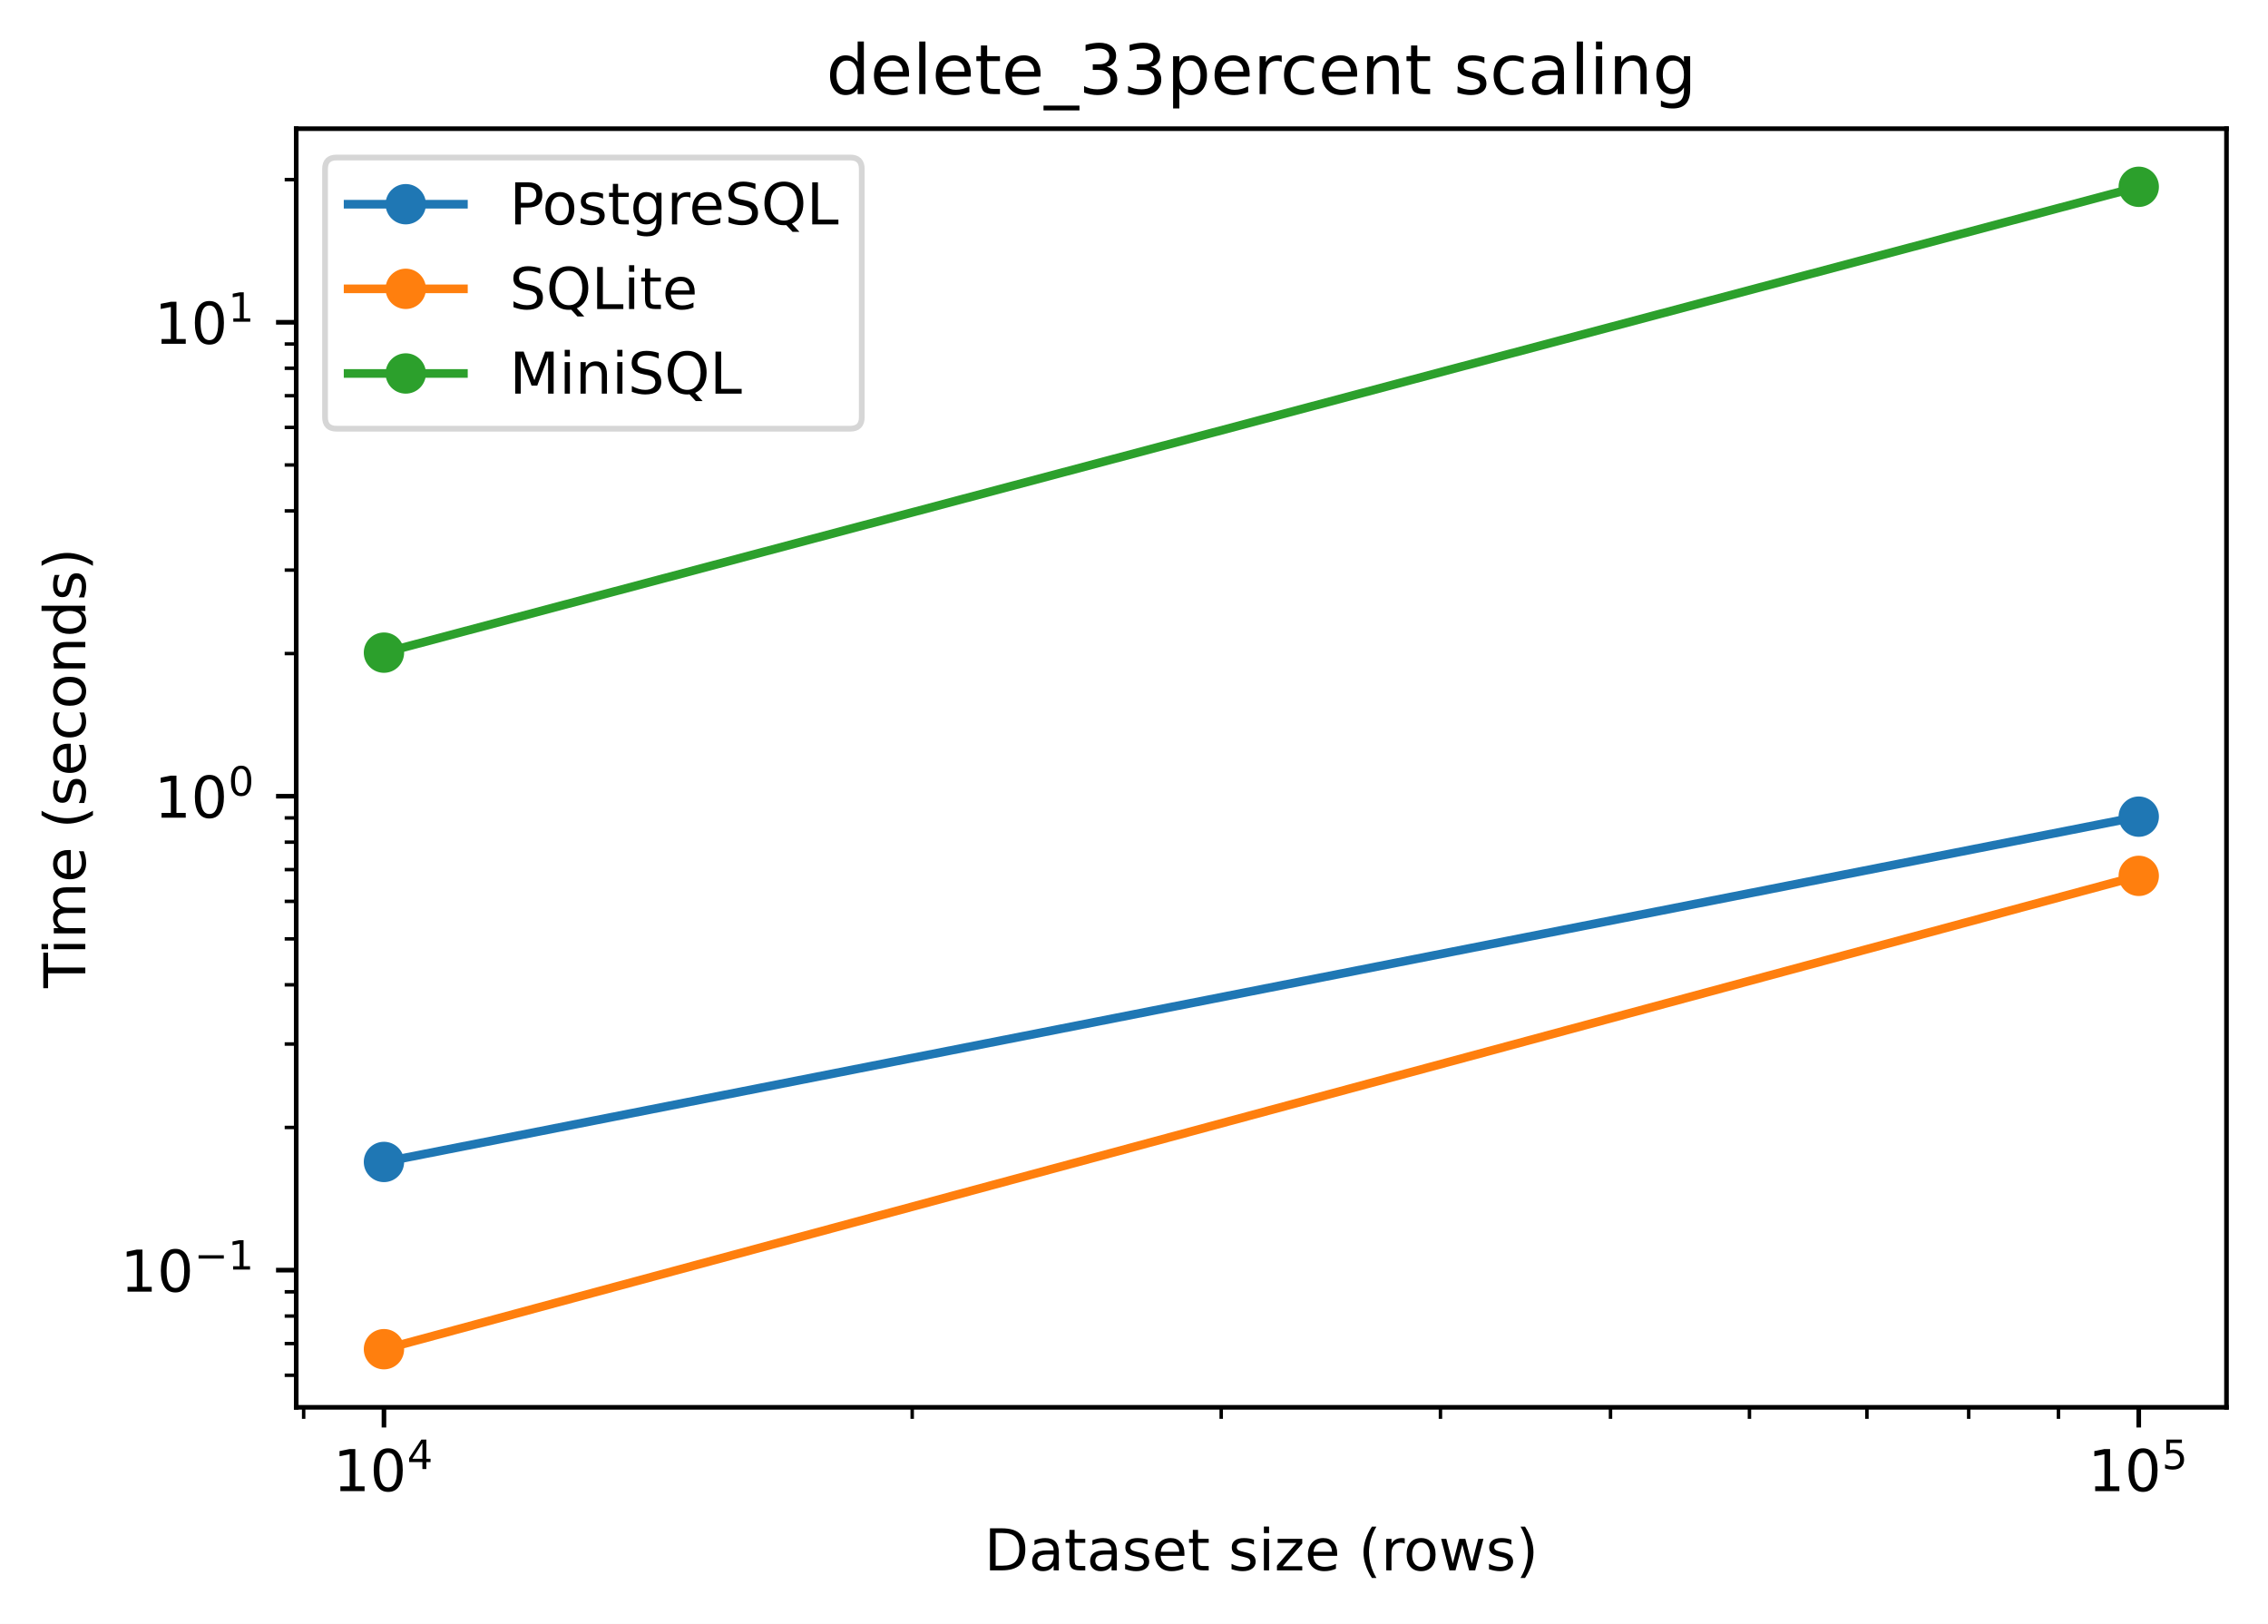
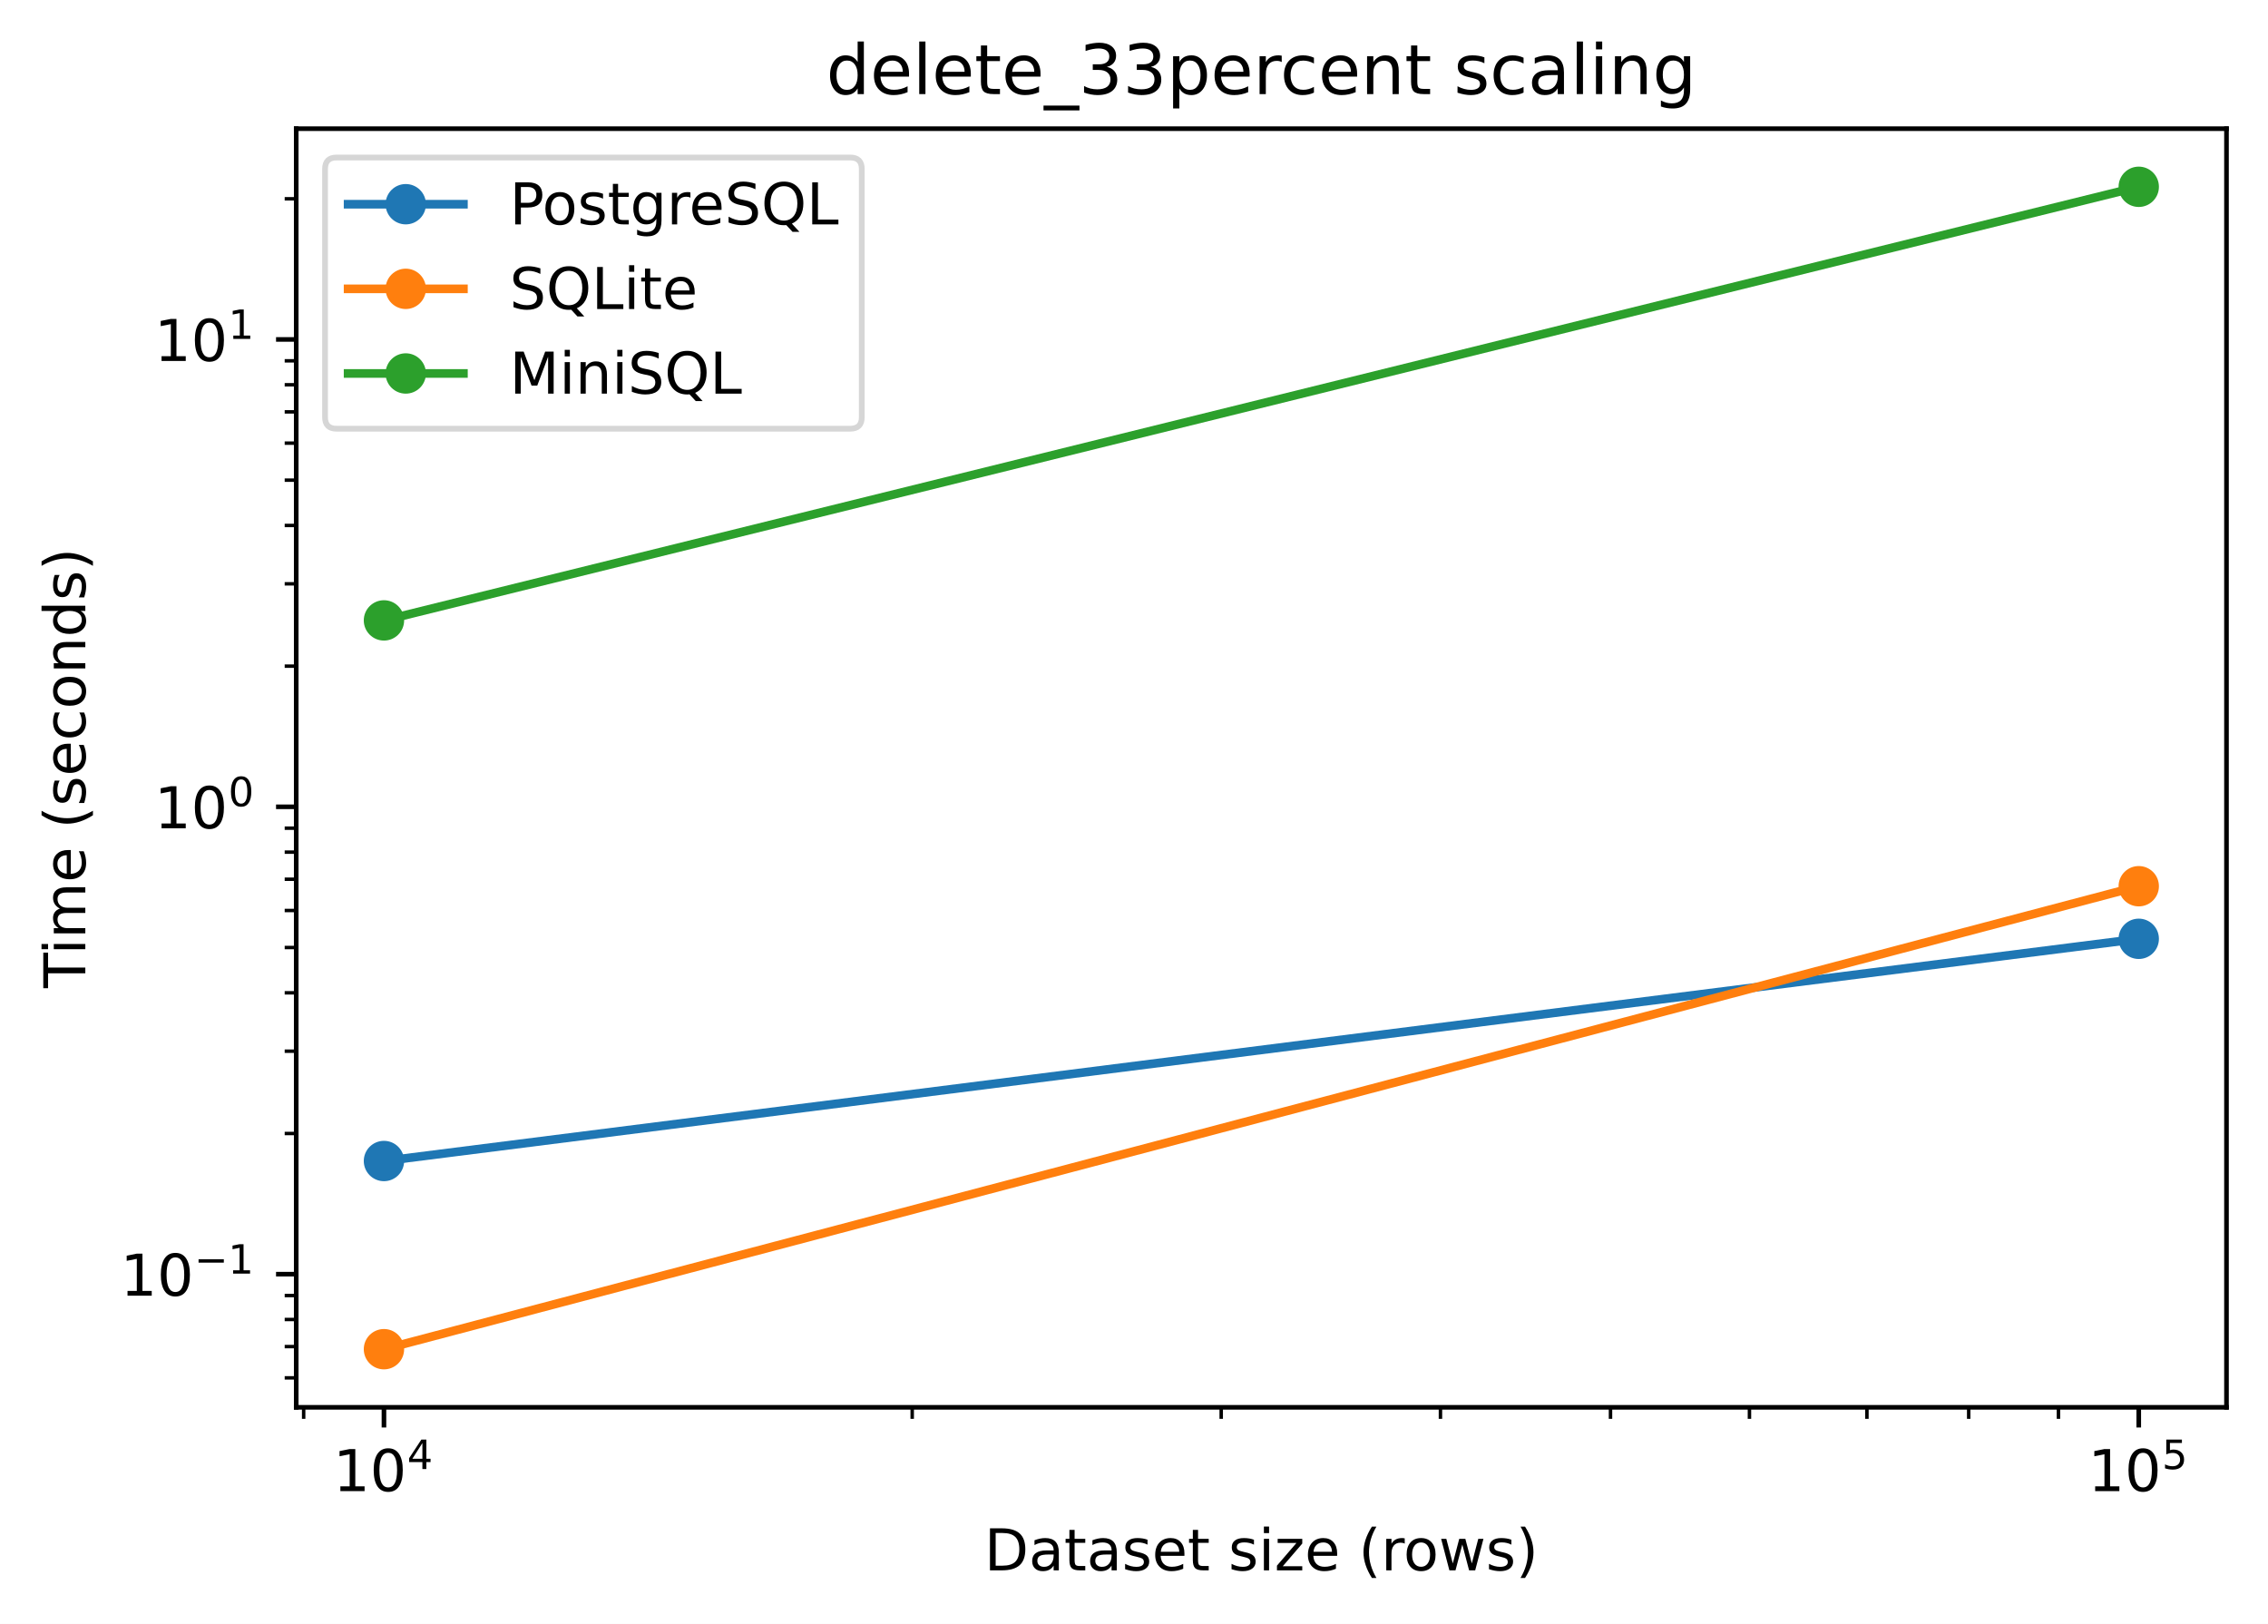
<svg xmlns="http://www.w3.org/2000/svg" xmlns:xlink="http://www.w3.org/1999/xlink" width="393.378pt" height="281.634pt" viewBox="0 0 393.378 281.634" version="1.1">
  <defs>
    <style type="text/css">*{stroke-linejoin: round; stroke-linecap: butt}</style>
  </defs>
  <g id="figure_1">
    <g id="patch_1">
      <path d="M 0 281.634  L 393.378 281.634  L 393.378 0  L 0 0  z " style="fill: #ffffff" />
    </g>
    <g id="axes_1">
      <g id="patch_2">
        <path d="M 51.378 244.078  L 386.178 244.078  L 386.178 22.318  L 51.378 22.318  z " style="fill: #ffffff" />
      </g>
      <g id="matplotlib.axis_1">
        <g id="xtick_1">
          <g id="line2d_1">
            <defs>
-               <path id="m08035650cb" d="M 0 0  L 0 3.5  " style="stroke: #000000; stroke-width: 0.8" />
-             </defs>
-             <g>
-               <use xlink:href="#m08035650cb" x="66.596" y="244.078" style="stroke: #000000; stroke-width: 0.8" />
+               <path id="m189baf0aec" d="M 0 0  L 0 3.5  " style="stroke: #000000; stroke-width: 0.8" />
+             </defs>
+             <g>
+               <use xlink:href="#m189baf0aec" x="66.596" y="244.078" style="stroke: #000000; stroke-width: 0.8" />
            </g>
          </g>
          <g id="text_1">
            <g transform="translate(57.79631 258.6766) scale(0.1 -0.1)">
              <defs>
                <path id="DejaVuSans-31" d="M 794 531  L 1825 531  L 1825 4091  L 703 3866  L 703 4441  L 1819 4666  L 2450 4666  L 2450 531  L 3481 531  L 3481 0  L 794 0  L 794 531  z " transform="scale(0.015625)" />
                <path id="DejaVuSans-30" d="M 2034 4250  Q 1547 4250 1301 3770  Q 1056 3291 1056 2328  Q 1056 1369 1301 889  Q 1547 409 2034 409  Q 2525 409 2770 889  Q 3016 1369 3016 2328  Q 3016 3291 2770 3770  Q 2525 4250 2034 4250  z M 2034 4750  Q 2819 4750 3233 4129  Q 3647 3509 3647 2328  Q 3647 1150 3233 529  Q 2819 -91 2034 -91  Q 1250 -91 836 529  Q 422 1150 422 2328  Q 422 3509 836 4129  Q 1250 4750 2034 4750  z " transform="scale(0.015625)" />
                <path id="DejaVuSans-34" d="M 2419 4116  L 825 1625  L 2419 1625  L 2419 4116  z M 2253 4666  L 3047 4666  L 3047 1625  L 3713 1625  L 3713 1100  L 3047 1100  L 3047 0  L 2419 0  L 2419 1100  L 313 1100  L 313 1709  L 2253 4666  z " transform="scale(0.015625)" />
              </defs>
              <use xlink:href="#DejaVuSans-31" transform="translate(0 0.684375)" />
              <use xlink:href="#DejaVuSans-30" transform="translate(63.62305 0.684375)" />
              <use xlink:href="#DejaVuSans-34" transform="translate(128.2031 38.96563) scale(0.7)" />
            </g>
          </g>
        </g>
        <g id="xtick_2">
          <g id="line2d_2">
            <g>
-               <use xlink:href="#m08035650cb" x="370.96" y="244.078" style="stroke: #000000; stroke-width: 0.8" />
+               <use xlink:href="#m189baf0aec" x="370.96" y="244.078" style="stroke: #000000; stroke-width: 0.8" />
            </g>
          </g>
          <g id="text_2">
            <g transform="translate(362.1599 258.6766) scale(0.1 -0.1)">
              <defs>
                <path id="DejaVuSans-35" d="M 691 4666  L 3169 4666  L 3169 4134  L 1269 4134  L 1269 2991  Q 1406 3038 1543 3061  Q 1681 3084 1819 3084  Q 2600 3084 3056 2656  Q 3513 2228 3513 1497  Q 3513 744 3044 326  Q 2575 -91 1722 -91  Q 1428 -91 1123 -41  Q 819 9 494 109  L 494 744  Q 775 591 1075 516  Q 1375 441 1709 441  Q 2250 441 2565 725  Q 2881 1009 2881 1497  Q 2881 1984 2565 2268  Q 2250 2553 1709 2553  Q 1456 2553 1204 2497  Q 953 2441 691 2322  L 691 4666  z " transform="scale(0.015625)" />
              </defs>
              <use xlink:href="#DejaVuSans-31" transform="translate(0 0.684375)" />
              <use xlink:href="#DejaVuSans-30" transform="translate(63.62305 0.684375)" />
              <use xlink:href="#DejaVuSans-35" transform="translate(128.2031 38.96563) scale(0.7)" />
            </g>
          </g>
        </g>
        <g id="xtick_3">
          <g id="line2d_3">
            <defs>
-               <path id="mcc9665c199" d="M 0 0  L 0 2  " style="stroke: #000000; stroke-width: 0.6" />
-             </defs>
-             <g>
-               <use xlink:href="#mcc9665c199" x="52.669" y="244.078" style="stroke: #000000; stroke-width: 0.6" />
+               <path id="mf854976e1e" d="M 0 0  L 0 2  " style="stroke: #000000; stroke-width: 0.6" />
+             </defs>
+             <g>
+               <use xlink:href="#mf854976e1e" x="52.669" y="244.078" style="stroke: #000000; stroke-width: 0.6" />
            </g>
          </g>
        </g>
        <g id="xtick_4">
          <g id="line2d_4">
            <g>
-               <use xlink:href="#mcc9665c199" x="158.219" y="244.078" style="stroke: #000000; stroke-width: 0.6" />
+               <use xlink:href="#mf854976e1e" x="158.219" y="244.078" style="stroke: #000000; stroke-width: 0.6" />
            </g>
          </g>
        </g>
        <g id="xtick_5">
          <g id="line2d_5">
            <g>
-               <use xlink:href="#mcc9665c199" x="211.815" y="244.078" style="stroke: #000000; stroke-width: 0.6" />
+               <use xlink:href="#mf854976e1e" x="211.815" y="244.078" style="stroke: #000000; stroke-width: 0.6" />
            </g>
          </g>
        </g>
        <g id="xtick_6">
          <g id="line2d_6">
            <g>
-               <use xlink:href="#mcc9665c199" x="249.841" y="244.078" style="stroke: #000000; stroke-width: 0.6" />
+               <use xlink:href="#mf854976e1e" x="249.841" y="244.078" style="stroke: #000000; stroke-width: 0.6" />
            </g>
          </g>
        </g>
        <g id="xtick_7">
          <g id="line2d_7">
            <g>
-               <use xlink:href="#mcc9665c199" x="279.337" y="244.078" style="stroke: #000000; stroke-width: 0.6" />
+               <use xlink:href="#mf854976e1e" x="279.337" y="244.078" style="stroke: #000000; stroke-width: 0.6" />
            </g>
          </g>
        </g>
        <g id="xtick_8">
          <g id="line2d_8">
            <g>
-               <use xlink:href="#mcc9665c199" x="303.437" y="244.078" style="stroke: #000000; stroke-width: 0.6" />
+               <use xlink:href="#mf854976e1e" x="303.437" y="244.078" style="stroke: #000000; stroke-width: 0.6" />
            </g>
          </g>
        </g>
        <g id="xtick_9">
          <g id="line2d_9">
            <g>
-               <use xlink:href="#mcc9665c199" x="323.813" y="244.078" style="stroke: #000000; stroke-width: 0.6" />
+               <use xlink:href="#mf854976e1e" x="323.813" y="244.078" style="stroke: #000000; stroke-width: 0.6" />
            </g>
          </g>
        </g>
        <g id="xtick_10">
          <g id="line2d_10">
            <g>
-               <use xlink:href="#mcc9665c199" x="341.464" y="244.078" style="stroke: #000000; stroke-width: 0.6" />
+               <use xlink:href="#mf854976e1e" x="341.464" y="244.078" style="stroke: #000000; stroke-width: 0.6" />
            </g>
          </g>
        </g>
        <g id="xtick_11">
          <g id="line2d_11">
            <g>
-               <use xlink:href="#mcc9665c199" x="357.033" y="244.078" style="stroke: #000000; stroke-width: 0.6" />
+               <use xlink:href="#mf854976e1e" x="357.033" y="244.078" style="stroke: #000000; stroke-width: 0.6" />
            </g>
          </g>
        </g>
        <g id="text_3">
          <g transform="translate(170.7281 272.3547) scale(0.1 -0.1)">
            <defs>
              <path id="DejaVuSans-44" d="M 1259 4147  L 1259 519  L 2022 519  Q 2988 519 3436 956  Q 3884 1394 3884 2338  Q 3884 3275 3436 3711  Q 2988 4147 2022 4147  L 1259 4147  z M 628 4666  L 1925 4666  Q 3281 4666 3915 4102  Q 4550 3538 4550 2338  Q 4550 1131 3912 565  Q 3275 0 1925 0  L 628 0  L 628 4666  z " transform="scale(0.015625)" />
              <path id="DejaVuSans-61" d="M 2194 1759  Q 1497 1759 1228 1600  Q 959 1441 959 1056  Q 959 750 1161 570  Q 1363 391 1709 391  Q 2188 391 2477 730  Q 2766 1069 2766 1631  L 2766 1759  L 2194 1759  z M 3341 1997  L 3341 0  L 2766 0  L 2766 531  Q 2569 213 2275 61  Q 1981 -91 1556 -91  Q 1019 -91 701 211  Q 384 513 384 1019  Q 384 1609 779 1909  Q 1175 2209 1959 2209  L 2766 2209  L 2766 2266  Q 2766 2663 2505 2880  Q 2244 3097 1772 3097  Q 1472 3097 1187 3025  Q 903 2953 641 2809  L 641 3341  Q 956 3463 1253 3523  Q 1550 3584 1831 3584  Q 2591 3584 2966 3190  Q 3341 2797 3341 1997  z " transform="scale(0.015625)" />
              <path id="DejaVuSans-74" d="M 1172 4494  L 1172 3500  L 2356 3500  L 2356 3053  L 1172 3053  L 1172 1153  Q 1172 725 1289 603  Q 1406 481 1766 481  L 2356 481  L 2356 0  L 1766 0  Q 1100 0 847 248  Q 594 497 594 1153  L 594 3053  L 172 3053  L 172 3500  L 594 3500  L 594 4494  L 1172 4494  z " transform="scale(0.015625)" />
              <path id="DejaVuSans-73" d="M 2834 3397  L 2834 2853  Q 2591 2978 2328 3040  Q 2066 3103 1784 3103  Q 1356 3103 1142 2972  Q 928 2841 928 2578  Q 928 2378 1081 2264  Q 1234 2150 1697 2047  L 1894 2003  Q 2506 1872 2764 1633  Q 3022 1394 3022 966  Q 3022 478 2636 193  Q 2250 -91 1575 -91  Q 1294 -91 989 -36  Q 684 19 347 128  L 347 722  Q 666 556 975 473  Q 1284 391 1588 391  Q 1994 391 2212 530  Q 2431 669 2431 922  Q 2431 1156 2273 1281  Q 2116 1406 1581 1522  L 1381 1569  Q 847 1681 609 1914  Q 372 2147 372 2553  Q 372 3047 722 3315  Q 1072 3584 1716 3584  Q 2034 3584 2315 3537  Q 2597 3491 2834 3397  z " transform="scale(0.015625)" />
              <path id="DejaVuSans-65" d="M 3597 1894  L 3597 1613  L 953 1613  Q 991 1019 1311 708  Q 1631 397 2203 397  Q 2534 397 2845 478  Q 3156 559 3463 722  L 3463 178  Q 3153 47 2828 -22  Q 2503 -91 2169 -91  Q 1331 -91 842 396  Q 353 884 353 1716  Q 353 2575 817 3079  Q 1281 3584 2069 3584  Q 2775 3584 3186 3129  Q 3597 2675 3597 1894  z M 3022 2063  Q 3016 2534 2758 2815  Q 2500 3097 2075 3097  Q 1594 3097 1305 2825  Q 1016 2553 972 2059  L 3022 2063  z " transform="scale(0.015625)" />
              <path id="DejaVuSans-20" transform="scale(0.015625)" />
              <path id="DejaVuSans-69" d="M 603 3500  L 1178 3500  L 1178 0  L 603 0  L 603 3500  z M 603 4863  L 1178 4863  L 1178 4134  L 603 4134  L 603 4863  z " transform="scale(0.015625)" />
              <path id="DejaVuSans-7a" d="M 353 3500  L 3084 3500  L 3084 2975  L 922 459  L 3084 459  L 3084 0  L 275 0  L 275 525  L 2438 3041  L 353 3041  L 353 3500  z " transform="scale(0.015625)" />
              <path id="DejaVuSans-28" d="M 1984 4856  Q 1566 4138 1362 3434  Q 1159 2731 1159 2009  Q 1159 1288 1364 580  Q 1569 -128 1984 -844  L 1484 -844  Q 1016 -109 783 600  Q 550 1309 550 2009  Q 550 2706 781 3412  Q 1013 4119 1484 4856  L 1984 4856  z " transform="scale(0.015625)" />
              <path id="DejaVuSans-72" d="M 2631 2963  Q 2534 3019 2420 3045  Q 2306 3072 2169 3072  Q 1681 3072 1420 2755  Q 1159 2438 1159 1844  L 1159 0  L 581 0  L 581 3500  L 1159 3500  L 1159 2956  Q 1341 3275 1631 3429  Q 1922 3584 2338 3584  Q 2397 3584 2469 3576  Q 2541 3569 2628 3553  L 2631 2963  z " transform="scale(0.015625)" />
              <path id="DejaVuSans-6f" d="M 1959 3097  Q 1497 3097 1228 2736  Q 959 2375 959 1747  Q 959 1119 1226 758  Q 1494 397 1959 397  Q 2419 397 2687 759  Q 2956 1122 2956 1747  Q 2956 2369 2687 2733  Q 2419 3097 1959 3097  z M 1959 3584  Q 2709 3584 3137 3096  Q 3566 2609 3566 1747  Q 3566 888 3137 398  Q 2709 -91 1959 -91  Q 1206 -91 779 398  Q 353 888 353 1747  Q 353 2609 779 3096  Q 1206 3584 1959 3584  z " transform="scale(0.015625)" />
              <path id="DejaVuSans-77" d="M 269 3500  L 844 3500  L 1563 769  L 2278 3500  L 2956 3500  L 3675 769  L 4391 3500  L 4966 3500  L 4050 0  L 3372 0  L 2619 2869  L 1863 0  L 1184 0  L 269 3500  z " transform="scale(0.015625)" />
              <path id="DejaVuSans-29" d="M 513 4856  L 1013 4856  Q 1481 4119 1714 3412  Q 1947 2706 1947 2009  Q 1947 1309 1714 600  Q 1481 -109 1013 -844  L 513 -844  Q 928 -128 1133 580  Q 1338 1288 1338 2009  Q 1338 2731 1133 3434  Q 928 4138 513 4856  z " transform="scale(0.015625)" />
            </defs>
            <use xlink:href="#DejaVuSans-44" />
            <use xlink:href="#DejaVuSans-61" transform="translate(77.00195 0)" />
            <use xlink:href="#DejaVuSans-74" transform="translate(138.2812 0)" />
            <use xlink:href="#DejaVuSans-61" transform="translate(177.4902 0)" />
            <use xlink:href="#DejaVuSans-73" transform="translate(238.7695 0)" />
            <use xlink:href="#DejaVuSans-65" transform="translate(290.8691 0)" />
            <use xlink:href="#DejaVuSans-74" transform="translate(352.3926 0)" />
            <use xlink:href="#DejaVuSans-20" transform="translate(391.6016 0)" />
            <use xlink:href="#DejaVuSans-73" transform="translate(423.3887 0)" />
            <use xlink:href="#DejaVuSans-69" transform="translate(475.4883 0)" />
            <use xlink:href="#DejaVuSans-7a" transform="translate(503.2715 0)" />
            <use xlink:href="#DejaVuSans-65" transform="translate(555.7617 0)" />
            <use xlink:href="#DejaVuSans-20" transform="translate(617.2852 0)" />
            <use xlink:href="#DejaVuSans-28" transform="translate(649.0723 0)" />
            <use xlink:href="#DejaVuSans-72" transform="translate(688.0859 0)" />
            <use xlink:href="#DejaVuSans-6f" transform="translate(726.9492 0)" />
            <use xlink:href="#DejaVuSans-77" transform="translate(788.1309 0)" />
            <use xlink:href="#DejaVuSans-73" transform="translate(869.918 0)" />
            <use xlink:href="#DejaVuSans-29" transform="translate(922.0176 0)" />
          </g>
        </g>
      </g>
      <g id="matplotlib.axis_2">
        <g id="ytick_1">
          <g id="line2d_12">
            <defs>
-               <path id="m4c7082765d" d="M 0 0  L -3.5 0  " style="stroke: #000000; stroke-width: 0.8" />
-             </defs>
-             <g>
-               <use xlink:href="#m4c7082765d" x="51.378" y="220.286" style="stroke: #000000; stroke-width: 0.8" />
+               <path id="mc317a7a3cd" d="M 0 0  L -3.5 0  " style="stroke: #000000; stroke-width: 0.8" />
+             </defs>
+             <g>
+               <use xlink:href="#mc317a7a3cd" x="51.378" y="220.987" style="stroke: #000000; stroke-width: 0.8" />
            </g>
          </g>
          <g id="text_4">
-             <g transform="translate(20.87813 224.085) scale(0.1 -0.1)">
+             <g transform="translate(20.87813 224.7861) scale(0.1 -0.1)">
              <defs>
                <path id="DejaVuSans-2212" d="M 678 2272  L 4684 2272  L 4684 1741  L 678 1741  L 678 2272  z " transform="scale(0.015625)" />
              </defs>
              <use xlink:href="#DejaVuSans-31" transform="translate(0 0.684375)" />
              <use xlink:href="#DejaVuSans-30" transform="translate(63.62305 0.684375)" />
              <use xlink:href="#DejaVuSans-2212" transform="translate(128.2031 38.96563) scale(0.7)" />
              <use xlink:href="#DejaVuSans-31" transform="translate(186.8555 38.96563) scale(0.7)" />
            </g>
          </g>
        </g>
        <g id="ytick_2">
          <g id="line2d_13">
            <g>
-               <use xlink:href="#m4c7082765d" x="51.378" y="138.092" style="stroke: #000000; stroke-width: 0.8" />
+               <use xlink:href="#mc317a7a3cd" x="51.378" y="139.931" style="stroke: #000000; stroke-width: 0.8" />
            </g>
          </g>
          <g id="text_5">
-             <g transform="translate(26.77812 141.891) scale(0.1 -0.1)">
+             <g transform="translate(26.77812 143.7298) scale(0.1 -0.1)">
              <use xlink:href="#DejaVuSans-31" transform="translate(0 0.765625)" />
              <use xlink:href="#DejaVuSans-30" transform="translate(63.62305 0.765625)" />
              <use xlink:href="#DejaVuSans-30" transform="translate(128.2031 39.04688) scale(0.7)" />
            </g>
          </g>
        </g>
        <g id="ytick_3">
          <g id="line2d_14">
            <g>
-               <use xlink:href="#m4c7082765d" x="51.378" y="55.898" style="stroke: #000000; stroke-width: 0.8" />
+               <use xlink:href="#mc317a7a3cd" x="51.378" y="58.874" style="stroke: #000000; stroke-width: 0.8" />
            </g>
          </g>
          <g id="text_6">
-             <g transform="translate(26.77812 59.69694) scale(0.1 -0.1)">
+             <g transform="translate(26.77812 62.67352) scale(0.1 -0.1)">
              <use xlink:href="#DejaVuSans-31" transform="translate(0 0.684375)" />
              <use xlink:href="#DejaVuSans-30" transform="translate(63.62305 0.684375)" />
              <use xlink:href="#DejaVuSans-31" transform="translate(128.2031 38.96563) scale(0.7)" />
            </g>
          </g>
        </g>
        <g id="ytick_4">
          <g id="line2d_15">
            <defs>
-               <path id="m54079acfec" d="M 0 0  L -2 0  " style="stroke: #000000; stroke-width: 0.6" />
-             </defs>
-             <g>
-               <use xlink:href="#m54079acfec" x="51.378" y="238.52" style="stroke: #000000; stroke-width: 0.6" />
+               <path id="m040bf005cf" d="M 0 0  L -2 0  " style="stroke: #000000; stroke-width: 0.6" />
+             </defs>
+             <g>
+               <use xlink:href="#m040bf005cf" x="51.378" y="238.969" style="stroke: #000000; stroke-width: 0.6" />
            </g>
          </g>
        </g>
        <g id="ytick_5">
          <g id="line2d_16">
            <g>
-               <use xlink:href="#m54079acfec" x="51.378" y="233.018" style="stroke: #000000; stroke-width: 0.6" />
+               <use xlink:href="#m040bf005cf" x="51.378" y="233.543" style="stroke: #000000; stroke-width: 0.6" />
            </g>
          </g>
        </g>
        <g id="ytick_6">
          <g id="line2d_17">
            <g>
-               <use xlink:href="#m54079acfec" x="51.378" y="228.251" style="stroke: #000000; stroke-width: 0.6" />
+               <use xlink:href="#m040bf005cf" x="51.378" y="228.842" style="stroke: #000000; stroke-width: 0.6" />
            </g>
          </g>
        </g>
        <g id="ytick_7">
          <g id="line2d_18">
            <g>
-               <use xlink:href="#m54079acfec" x="51.378" y="224.047" style="stroke: #000000; stroke-width: 0.6" />
+               <use xlink:href="#m040bf005cf" x="51.378" y="224.696" style="stroke: #000000; stroke-width: 0.6" />
            </g>
          </g>
        </g>
        <g id="ytick_8">
          <g id="line2d_19">
            <g>
-               <use xlink:href="#m54079acfec" x="51.378" y="195.543" style="stroke: #000000; stroke-width: 0.6" />
+               <use xlink:href="#m040bf005cf" x="51.378" y="196.586" style="stroke: #000000; stroke-width: 0.6" />
            </g>
          </g>
        </g>
        <g id="ytick_9">
          <g id="line2d_20">
            <g>
-               <use xlink:href="#m54079acfec" x="51.378" y="181.069" style="stroke: #000000; stroke-width: 0.6" />
+               <use xlink:href="#m040bf005cf" x="51.378" y="182.313" style="stroke: #000000; stroke-width: 0.6" />
            </g>
          </g>
        </g>
        <g id="ytick_10">
          <g id="line2d_21">
            <g>
-               <use xlink:href="#m54079acfec" x="51.378" y="170.8" style="stroke: #000000; stroke-width: 0.6" />
+               <use xlink:href="#m040bf005cf" x="51.378" y="172.186" style="stroke: #000000; stroke-width: 0.6" />
            </g>
          </g>
        </g>
        <g id="ytick_11">
          <g id="line2d_22">
            <g>
-               <use xlink:href="#m54079acfec" x="51.378" y="162.835" style="stroke: #000000; stroke-width: 0.6" />
+               <use xlink:href="#m040bf005cf" x="51.378" y="164.331" style="stroke: #000000; stroke-width: 0.6" />
            </g>
          </g>
        </g>
        <g id="ytick_12">
          <g id="line2d_23">
            <g>
-               <use xlink:href="#m54079acfec" x="51.378" y="156.326" style="stroke: #000000; stroke-width: 0.6" />
+               <use xlink:href="#m040bf005cf" x="51.378" y="157.913" style="stroke: #000000; stroke-width: 0.6" />
            </g>
          </g>
        </g>
        <g id="ytick_13">
          <g id="line2d_24">
            <g>
-               <use xlink:href="#m54079acfec" x="51.378" y="150.824" style="stroke: #000000; stroke-width: 0.6" />
+               <use xlink:href="#m040bf005cf" x="51.378" y="152.486" style="stroke: #000000; stroke-width: 0.6" />
            </g>
          </g>
        </g>
        <g id="ytick_14">
          <g id="line2d_25">
            <g>
-               <use xlink:href="#m54079acfec" x="51.378" y="146.057" style="stroke: #000000; stroke-width: 0.6" />
+               <use xlink:href="#m040bf005cf" x="51.378" y="147.786" style="stroke: #000000; stroke-width: 0.6" />
            </g>
          </g>
        </g>
        <g id="ytick_15">
          <g id="line2d_26">
            <g>
-               <use xlink:href="#m54079acfec" x="51.378" y="141.853" style="stroke: #000000; stroke-width: 0.6" />
+               <use xlink:href="#m040bf005cf" x="51.378" y="143.639" style="stroke: #000000; stroke-width: 0.6" />
            </g>
          </g>
        </g>
        <g id="ytick_16">
          <g id="line2d_27">
            <g>
-               <use xlink:href="#m54079acfec" x="51.378" y="113.349" style="stroke: #000000; stroke-width: 0.6" />
+               <use xlink:href="#m040bf005cf" x="51.378" y="115.53" style="stroke: #000000; stroke-width: 0.6" />
            </g>
          </g>
        </g>
        <g id="ytick_17">
          <g id="line2d_28">
            <g>
-               <use xlink:href="#m54079acfec" x="51.378" y="98.875" style="stroke: #000000; stroke-width: 0.6" />
+               <use xlink:href="#m040bf005cf" x="51.378" y="101.257" style="stroke: #000000; stroke-width: 0.6" />
            </g>
          </g>
        </g>
        <g id="ytick_18">
          <g id="line2d_29">
            <g>
-               <use xlink:href="#m54079acfec" x="51.378" y="88.606" style="stroke: #000000; stroke-width: 0.6" />
+               <use xlink:href="#m040bf005cf" x="51.378" y="91.13" style="stroke: #000000; stroke-width: 0.6" />
            </g>
          </g>
        </g>
        <g id="ytick_19">
          <g id="line2d_30">
            <g>
-               <use xlink:href="#m54079acfec" x="51.378" y="80.641" style="stroke: #000000; stroke-width: 0.6" />
+               <use xlink:href="#m040bf005cf" x="51.378" y="83.275" style="stroke: #000000; stroke-width: 0.6" />
            </g>
          </g>
        </g>
        <g id="ytick_20">
          <g id="line2d_31">
            <g>
-               <use xlink:href="#m54079acfec" x="51.378" y="74.132" style="stroke: #000000; stroke-width: 0.6" />
+               <use xlink:href="#m040bf005cf" x="51.378" y="76.857" style="stroke: #000000; stroke-width: 0.6" />
            </g>
          </g>
        </g>
        <g id="ytick_21">
          <g id="line2d_32">
            <g>
-               <use xlink:href="#m54079acfec" x="51.378" y="68.63" style="stroke: #000000; stroke-width: 0.6" />
+               <use xlink:href="#m040bf005cf" x="51.378" y="71.43" style="stroke: #000000; stroke-width: 0.6" />
            </g>
          </g>
        </g>
        <g id="ytick_22">
          <g id="line2d_33">
            <g>
-               <use xlink:href="#m54079acfec" x="51.378" y="63.863" style="stroke: #000000; stroke-width: 0.6" />
+               <use xlink:href="#m040bf005cf" x="51.378" y="66.729" style="stroke: #000000; stroke-width: 0.6" />
            </g>
          </g>
        </g>
        <g id="ytick_23">
          <g id="line2d_34">
            <g>
-               <use xlink:href="#m54079acfec" x="51.378" y="59.659" style="stroke: #000000; stroke-width: 0.6" />
+               <use xlink:href="#m040bf005cf" x="51.378" y="62.583" style="stroke: #000000; stroke-width: 0.6" />
            </g>
          </g>
        </g>
        <g id="ytick_24">
          <g id="line2d_35">
            <g>
-               <use xlink:href="#m54079acfec" x="51.378" y="31.155" style="stroke: #000000; stroke-width: 0.6" />
+               <use xlink:href="#m040bf005cf" x="51.378" y="34.474" style="stroke: #000000; stroke-width: 0.6" />
            </g>
          </g>
        </g>
        <g id="text_7">
          <g transform="translate(14.79844 171.3598) rotate(-90) scale(0.1 -0.1)">
            <defs>
              <path id="DejaVuSans-54" d="M -19 4666  L 3928 4666  L 3928 4134  L 2272 4134  L 2272 0  L 1638 0  L 1638 4134  L -19 4134  L -19 4666  z " transform="scale(0.015625)" />
              <path id="DejaVuSans-6d" d="M 3328 2828  Q 3544 3216 3844 3400  Q 4144 3584 4550 3584  Q 5097 3584 5394 3201  Q 5691 2819 5691 2113  L 5691 0  L 5113 0  L 5113 2094  Q 5113 2597 4934 2840  Q 4756 3084 4391 3084  Q 3944 3084 3684 2787  Q 3425 2491 3425 1978  L 3425 0  L 2847 0  L 2847 2094  Q 2847 2600 2669 2842  Q 2491 3084 2119 3084  Q 1678 3084 1418 2786  Q 1159 2488 1159 1978  L 1159 0  L 581 0  L 581 3500  L 1159 3500  L 1159 2956  Q 1356 3278 1631 3431  Q 1906 3584 2284 3584  Q 2666 3584 2933 3390  Q 3200 3197 3328 2828  z " transform="scale(0.015625)" />
              <path id="DejaVuSans-63" d="M 3122 3366  L 3122 2828  Q 2878 2963 2633 3030  Q 2388 3097 2138 3097  Q 1578 3097 1268 2742  Q 959 2388 959 1747  Q 959 1106 1268 751  Q 1578 397 2138 397  Q 2388 397 2633 464  Q 2878 531 3122 666  L 3122 134  Q 2881 22 2623 -34  Q 2366 -91 2075 -91  Q 1284 -91 818 406  Q 353 903 353 1747  Q 353 2603 823 3093  Q 1294 3584 2113 3584  Q 2378 3584 2631 3529  Q 2884 3475 3122 3366  z " transform="scale(0.015625)" />
              <path id="DejaVuSans-6e" d="M 3513 2113  L 3513 0  L 2938 0  L 2938 2094  Q 2938 2591 2744 2837  Q 2550 3084 2163 3084  Q 1697 3084 1428 2787  Q 1159 2491 1159 1978  L 1159 0  L 581 0  L 581 3500  L 1159 3500  L 1159 2956  Q 1366 3272 1645 3428  Q 1925 3584 2291 3584  Q 2894 3584 3203 3211  Q 3513 2838 3513 2113  z " transform="scale(0.015625)" />
              <path id="DejaVuSans-64" d="M 2906 2969  L 2906 4863  L 3481 4863  L 3481 0  L 2906 0  L 2906 525  Q 2725 213 2448 61  Q 2172 -91 1784 -91  Q 1150 -91 751 415  Q 353 922 353 1747  Q 353 2572 751 3078  Q 1150 3584 1784 3584  Q 2172 3584 2448 3432  Q 2725 3281 2906 2969  z M 947 1747  Q 947 1113 1208 752  Q 1469 391 1925 391  Q 2381 391 2643 752  Q 2906 1113 2906 1747  Q 2906 2381 2643 2742  Q 2381 3103 1925 3103  Q 1469 3103 1208 2742  Q 947 2381 947 1747  z " transform="scale(0.015625)" />
            </defs>
            <use xlink:href="#DejaVuSans-54" />
            <use xlink:href="#DejaVuSans-69" transform="translate(57.95898 0)" />
            <use xlink:href="#DejaVuSans-6d" transform="translate(85.74219 0)" />
            <use xlink:href="#DejaVuSans-65" transform="translate(183.1543 0)" />
            <use xlink:href="#DejaVuSans-20" transform="translate(244.6777 0)" />
            <use xlink:href="#DejaVuSans-28" transform="translate(276.4648 0)" />
            <use xlink:href="#DejaVuSans-73" transform="translate(315.4785 0)" />
            <use xlink:href="#DejaVuSans-65" transform="translate(367.5781 0)" />
            <use xlink:href="#DejaVuSans-63" transform="translate(429.1016 0)" />
            <use xlink:href="#DejaVuSans-6f" transform="translate(484.082 0)" />
            <use xlink:href="#DejaVuSans-6e" transform="translate(545.2637 0)" />
            <use xlink:href="#DejaVuSans-64" transform="translate(608.6426 0)" />
            <use xlink:href="#DejaVuSans-73" transform="translate(672.1191 0)" />
            <use xlink:href="#DejaVuSans-29" transform="translate(724.2188 0)" />
          </g>
        </g>
      </g>
      <g id="line2d_36">
-         <path d="M 66.596 201.524  L 370.96 141.637  " clip-path="url(#p9a2959c63b)" style="fill: none; stroke: #1f77b4; stroke-width: 1.5; stroke-linecap: square" />
+         <path d="M 66.596 201.361  L 370.96 162.823  " clip-path="url(#p28261e3e8f)" style="fill: none; stroke: #1f77b4; stroke-width: 1.5; stroke-linecap: square" />
        <defs>
-           <path id="m3c5fe092ce" d="M 0 3  C 0.796 3 1.559 2.684 2.121 2.121  C 2.684 1.559 3 0.796 3 0  C 3 -0.796 2.684 -1.559 2.121 -2.121  C 1.559 -2.684 0.796 -3 0 -3  C -0.796 -3 -1.559 -2.684 -2.121 -2.121  C -2.684 -1.559 -3 -0.796 -3 0  C -3 0.796 -2.684 1.559 -2.121 2.121  C -1.559 2.684 -0.796 3 0 3  z " style="stroke: #1f77b4" />
+           <path id="mfc9d348861" d="M 0 3  C 0.796 3 1.559 2.684 2.121 2.121  C 2.684 1.559 3 0.796 3 0  C 3 -0.796 2.684 -1.559 2.121 -2.121  C 1.559 -2.684 0.796 -3 0 -3  C -0.796 -3 -1.559 -2.684 -2.121 -2.121  C -2.684 -1.559 -3 -0.796 -3 0  C -3 0.796 -2.684 1.559 -2.121 2.121  C -1.559 2.684 -0.796 3 0 3  z " style="stroke: #1f77b4" />
        </defs>
-         <g clip-path="url(#p9a2959c63b)">
-           <use xlink:href="#m3c5fe092ce" x="66.596" y="201.524" style="fill: #1f77b4; stroke: #1f77b4" />
-           <use xlink:href="#m3c5fe092ce" x="370.96" y="141.637" style="fill: #1f77b4; stroke: #1f77b4" />
+         <g clip-path="url(#p28261e3e8f)">
+           <use xlink:href="#mfc9d348861" x="66.596" y="201.361" style="fill: #1f77b4; stroke: #1f77b4" />
+           <use xlink:href="#mfc9d348861" x="370.96" y="162.823" style="fill: #1f77b4; stroke: #1f77b4" />
        </g>
      </g>
      <g id="line2d_37">
-         <path d="M 66.596 233.998  L 370.96 151.906  " clip-path="url(#p9a2959c63b)" style="fill: none; stroke: #ff7f0e; stroke-width: 1.5; stroke-linecap: square" />
+         <path d="M 66.596 233.998  L 370.96 153.701  " clip-path="url(#p28261e3e8f)" style="fill: none; stroke: #ff7f0e; stroke-width: 1.5; stroke-linecap: square" />
        <defs>
-           <path id="mbf47e42085" d="M 0 3  C 0.796 3 1.559 2.684 2.121 2.121  C 2.684 1.559 3 0.796 3 0  C 3 -0.796 2.684 -1.559 2.121 -2.121  C 1.559 -2.684 0.796 -3 0 -3  C -0.796 -3 -1.559 -2.684 -2.121 -2.121  C -2.684 -1.559 -3 -0.796 -3 0  C -3 0.796 -2.684 1.559 -2.121 2.121  C -1.559 2.684 -0.796 3 0 3  z " style="stroke: #ff7f0e" />
+           <path id="m5813057a44" d="M 0 3  C 0.796 3 1.559 2.684 2.121 2.121  C 2.684 1.559 3 0.796 3 0  C 3 -0.796 2.684 -1.559 2.121 -2.121  C 1.559 -2.684 0.796 -3 0 -3  C -0.796 -3 -1.559 -2.684 -2.121 -2.121  C -2.684 -1.559 -3 -0.796 -3 0  C -3 0.796 -2.684 1.559 -2.121 2.121  C -1.559 2.684 -0.796 3 0 3  z " style="stroke: #ff7f0e" />
        </defs>
-         <g clip-path="url(#p9a2959c63b)">
-           <use xlink:href="#mbf47e42085" x="66.596" y="233.998" style="fill: #ff7f0e; stroke: #ff7f0e" />
-           <use xlink:href="#mbf47e42085" x="370.96" y="151.906" style="fill: #ff7f0e; stroke: #ff7f0e" />
+         <g clip-path="url(#p28261e3e8f)">
+           <use xlink:href="#m5813057a44" x="66.596" y="233.998" style="fill: #ff7f0e; stroke: #ff7f0e" />
+           <use xlink:href="#m5813057a44" x="370.96" y="153.701" style="fill: #ff7f0e; stroke: #ff7f0e" />
        </g>
      </g>
      <g id="line2d_38">
-         <path d="M 66.596 113.192  L 370.96 32.398  " clip-path="url(#p9a2959c63b)" style="fill: none; stroke: #2ca02c; stroke-width: 1.5; stroke-linecap: square" />
+         <path d="M 66.596 107.599  L 370.96 32.398  " clip-path="url(#p28261e3e8f)" style="fill: none; stroke: #2ca02c; stroke-width: 1.5; stroke-linecap: square" />
        <defs>
-           <path id="mac31264a4c" d="M 0 3  C 0.796 3 1.559 2.684 2.121 2.121  C 2.684 1.559 3 0.796 3 0  C 3 -0.796 2.684 -1.559 2.121 -2.121  C 1.559 -2.684 0.796 -3 0 -3  C -0.796 -3 -1.559 -2.684 -2.121 -2.121  C -2.684 -1.559 -3 -0.796 -3 0  C -3 0.796 -2.684 1.559 -2.121 2.121  C -1.559 2.684 -0.796 3 0 3  z " style="stroke: #2ca02c" />
+           <path id="m0c0f00af2c" d="M 0 3  C 0.796 3 1.559 2.684 2.121 2.121  C 2.684 1.559 3 0.796 3 0  C 3 -0.796 2.684 -1.559 2.121 -2.121  C 1.559 -2.684 0.796 -3 0 -3  C -0.796 -3 -1.559 -2.684 -2.121 -2.121  C -2.684 -1.559 -3 -0.796 -3 0  C -3 0.796 -2.684 1.559 -2.121 2.121  C -1.559 2.684 -0.796 3 0 3  z " style="stroke: #2ca02c" />
        </defs>
-         <g clip-path="url(#p9a2959c63b)">
-           <use xlink:href="#mac31264a4c" x="66.596" y="113.192" style="fill: #2ca02c; stroke: #2ca02c" />
-           <use xlink:href="#mac31264a4c" x="370.96" y="32.398" style="fill: #2ca02c; stroke: #2ca02c" />
+         <g clip-path="url(#p28261e3e8f)">
+           <use xlink:href="#m0c0f00af2c" x="66.596" y="107.599" style="fill: #2ca02c; stroke: #2ca02c" />
+           <use xlink:href="#m0c0f00af2c" x="370.96" y="32.398" style="fill: #2ca02c; stroke: #2ca02c" />
        </g>
      </g>
      <g id="patch_3">
        <path d="M 51.378 244.078  L 51.378 22.318  " style="fill: none; stroke: #000000; stroke-width: 0.8; stroke-linejoin: miter; stroke-linecap: square" />
      </g>
      <g id="patch_4">
        <path d="M 386.178 244.078  L 386.178 22.318  " style="fill: none; stroke: #000000; stroke-width: 0.8; stroke-linejoin: miter; stroke-linecap: square" />
      </g>
      <g id="patch_5">
        <path d="M 51.378 244.078  L 386.178 244.078  " style="fill: none; stroke: #000000; stroke-width: 0.8; stroke-linejoin: miter; stroke-linecap: square" />
      </g>
      <g id="patch_6">
        <path d="M 51.378 22.318  L 386.178 22.318  " style="fill: none; stroke: #000000; stroke-width: 0.8; stroke-linejoin: miter; stroke-linecap: square" />
      </g>
      <g id="text_8">
        <g transform="translate(143.3075 16.31812) scale(0.12 -0.12)">
          <defs>
            <path id="DejaVuSans-6c" d="M 603 4863  L 1178 4863  L 1178 0  L 603 0  L 603 4863  z " transform="scale(0.015625)" />
            <path id="DejaVuSans-5f" d="M 3263 -1063  L 3263 -1509  L -63 -1509  L -63 -1063  L 3263 -1063  z " transform="scale(0.015625)" />
            <path id="DejaVuSans-33" d="M 2597 2516  Q 3050 2419 3304 2112  Q 3559 1806 3559 1356  Q 3559 666 3084 287  Q 2609 -91 1734 -91  Q 1441 -91 1130 -33  Q 819 25 488 141  L 488 750  Q 750 597 1062 519  Q 1375 441 1716 441  Q 2309 441 2620 675  Q 2931 909 2931 1356  Q 2931 1769 2642 2001  Q 2353 2234 1838 2234  L 1294 2234  L 1294 2753  L 1863 2753  Q 2328 2753 2575 2939  Q 2822 3125 2822 3475  Q 2822 3834 2567 4026  Q 2313 4219 1838 4219  Q 1578 4219 1281 4162  Q 984 4106 628 3988  L 628 4550  Q 988 4650 1302 4700  Q 1616 4750 1894 4750  Q 2613 4750 3031 4423  Q 3450 4097 3450 3541  Q 3450 3153 3228 2886  Q 3006 2619 2597 2516  z " transform="scale(0.015625)" />
            <path id="DejaVuSans-70" d="M 1159 525  L 1159 -1331  L 581 -1331  L 581 3500  L 1159 3500  L 1159 2969  Q 1341 3281 1617 3432  Q 1894 3584 2278 3584  Q 2916 3584 3314 3078  Q 3713 2572 3713 1747  Q 3713 922 3314 415  Q 2916 -91 2278 -91  Q 1894 -91 1617 61  Q 1341 213 1159 525  z M 3116 1747  Q 3116 2381 2855 2742  Q 2594 3103 2138 3103  Q 1681 3103 1420 2742  Q 1159 2381 1159 1747  Q 1159 1113 1420 752  Q 1681 391 2138 391  Q 2594 391 2855 752  Q 3116 1113 3116 1747  z " transform="scale(0.015625)" />
            <path id="DejaVuSans-67" d="M 2906 1791  Q 2906 2416 2648 2759  Q 2391 3103 1925 3103  Q 1463 3103 1205 2759  Q 947 2416 947 1791  Q 947 1169 1205 825  Q 1463 481 1925 481  Q 2391 481 2648 825  Q 2906 1169 2906 1791  z M 3481 434  Q 3481 -459 3084 -895  Q 2688 -1331 1869 -1331  Q 1566 -1331 1297 -1286  Q 1028 -1241 775 -1147  L 775 -588  Q 1028 -725 1275 -790  Q 1522 -856 1778 -856  Q 2344 -856 2625 -561  Q 2906 -266 2906 331  L 2906 616  Q 2728 306 2450 153  Q 2172 0 1784 0  Q 1141 0 747 490  Q 353 981 353 1791  Q 353 2603 747 3093  Q 1141 3584 1784 3584  Q 2172 3584 2450 3431  Q 2728 3278 2906 2969  L 2906 3500  L 3481 3500  L 3481 434  z " transform="scale(0.015625)" />
          </defs>
          <use xlink:href="#DejaVuSans-64" />
          <use xlink:href="#DejaVuSans-65" transform="translate(63.47656 0)" />
          <use xlink:href="#DejaVuSans-6c" transform="translate(125 0)" />
          <use xlink:href="#DejaVuSans-65" transform="translate(152.7832 0)" />
          <use xlink:href="#DejaVuSans-74" transform="translate(214.3066 0)" />
          <use xlink:href="#DejaVuSans-65" transform="translate(253.5156 0)" />
          <use xlink:href="#DejaVuSans-5f" transform="translate(315.0391 0)" />
          <use xlink:href="#DejaVuSans-33" transform="translate(365.0391 0)" />
          <use xlink:href="#DejaVuSans-33" transform="translate(428.6621 0)" />
          <use xlink:href="#DejaVuSans-70" transform="translate(492.2852 0)" />
          <use xlink:href="#DejaVuSans-65" transform="translate(555.7617 0)" />
          <use xlink:href="#DejaVuSans-72" transform="translate(617.2852 0)" />
          <use xlink:href="#DejaVuSans-63" transform="translate(656.1484 0)" />
          <use xlink:href="#DejaVuSans-65" transform="translate(711.1289 0)" />
          <use xlink:href="#DejaVuSans-6e" transform="translate(772.6523 0)" />
          <use xlink:href="#DejaVuSans-74" transform="translate(836.0312 0)" />
          <use xlink:href="#DejaVuSans-20" transform="translate(875.2402 0)" />
          <use xlink:href="#DejaVuSans-73" transform="translate(907.0273 0)" />
          <use xlink:href="#DejaVuSans-63" transform="translate(959.127 0)" />
          <use xlink:href="#DejaVuSans-61" transform="translate(1014.107 0)" />
          <use xlink:href="#DejaVuSans-6c" transform="translate(1075.387 0)" />
          <use xlink:href="#DejaVuSans-69" transform="translate(1103.17 0)" />
          <use xlink:href="#DejaVuSans-6e" transform="translate(1130.953 0)" />
          <use xlink:href="#DejaVuSans-67" transform="translate(1194.332 0)" />
        </g>
      </g>
      <g id="legend_1">
        <g id="patch_7">
          <path d="M 58.378 74.353  L 147.473 74.353  Q 149.473 74.353 149.473 72.353  L 149.473 29.318  Q 149.473 27.318 147.473 27.318  L 58.378 27.318  Q 56.378 27.318 56.378 29.318  L 56.378 72.353  Q 56.378 74.353 58.378 74.353  z " style="fill: #ffffff; opacity: 0.8; stroke: #cccccc; stroke-linejoin: miter" />
        </g>
        <g id="line2d_39">
          <path d="M 60.378 35.417  L 70.378 35.417  L 80.378 35.417  " style="fill: none; stroke: #1f77b4; stroke-width: 1.5; stroke-linecap: square" />
          <g>
-             <use xlink:href="#m3c5fe092ce" x="70.378" y="35.417" style="fill: #1f77b4; stroke: #1f77b4" />
+             <use xlink:href="#mfc9d348861" x="70.378" y="35.417" style="fill: #1f77b4; stroke: #1f77b4" />
          </g>
        </g>
        <g id="text_9">
          <g transform="translate(88.37812 38.91656) scale(0.1 -0.1)">
            <defs>
              <path id="DejaVuSans-50" d="M 1259 4147  L 1259 2394  L 2053 2394  Q 2494 2394 2734 2622  Q 2975 2850 2975 3272  Q 2975 3691 2734 3919  Q 2494 4147 2053 4147  L 1259 4147  z M 628 4666  L 2053 4666  Q 2838 4666 3239 4311  Q 3641 3956 3641 3272  Q 3641 2581 3239 2228  Q 2838 1875 2053 1875  L 1259 1875  L 1259 0  L 628 0  L 628 4666  z " transform="scale(0.015625)" />
              <path id="DejaVuSans-53" d="M 3425 4513  L 3425 3897  Q 3066 4069 2747 4153  Q 2428 4238 2131 4238  Q 1616 4238 1336 4038  Q 1056 3838 1056 3469  Q 1056 3159 1242 3001  Q 1428 2844 1947 2747  L 2328 2669  Q 3034 2534 3370 2195  Q 3706 1856 3706 1288  Q 3706 609 3251 259  Q 2797 -91 1919 -91  Q 1588 -91 1214 -16  Q 841 59 441 206  L 441 856  Q 825 641 1194 531  Q 1563 422 1919 422  Q 2459 422 2753 634  Q 3047 847 3047 1241  Q 3047 1584 2836 1778  Q 2625 1972 2144 2069  L 1759 2144  Q 1053 2284 737 2584  Q 422 2884 422 3419  Q 422 4038 858 4394  Q 1294 4750 2059 4750  Q 2388 4750 2728 4690  Q 3069 4631 3425 4513  z " transform="scale(0.015625)" />
              <path id="DejaVuSans-51" d="M 2522 4238  Q 1834 4238 1429 3725  Q 1025 3213 1025 2328  Q 1025 1447 1429 934  Q 1834 422 2522 422  Q 3209 422 3611 934  Q 4013 1447 4013 2328  Q 4013 3213 3611 3725  Q 3209 4238 2522 4238  z M 3406 84  L 4238 -825  L 3475 -825  L 2784 -78  Q 2681 -84 2626 -87  Q 2572 -91 2522 -91  Q 1538 -91 948 567  Q 359 1225 359 2328  Q 359 3434 948 4092  Q 1538 4750 2522 4750  Q 3503 4750 4090 4092  Q 4678 3434 4678 2328  Q 4678 1516 4351 937  Q 4025 359 3406 84  z " transform="scale(0.015625)" />
              <path id="DejaVuSans-4c" d="M 628 4666  L 1259 4666  L 1259 531  L 3531 531  L 3531 0  L 628 0  L 628 4666  z " transform="scale(0.015625)" />
            </defs>
            <use xlink:href="#DejaVuSans-50" />
            <use xlink:href="#DejaVuSans-6f" transform="translate(56.67773 0)" />
            <use xlink:href="#DejaVuSans-73" transform="translate(117.8594 0)" />
            <use xlink:href="#DejaVuSans-74" transform="translate(169.959 0)" />
            <use xlink:href="#DejaVuSans-67" transform="translate(209.168 0)" />
            <use xlink:href="#DejaVuSans-72" transform="translate(272.6445 0)" />
            <use xlink:href="#DejaVuSans-65" transform="translate(311.5078 0)" />
            <use xlink:href="#DejaVuSans-53" transform="translate(373.0312 0)" />
            <use xlink:href="#DejaVuSans-51" transform="translate(436.5078 0)" />
            <use xlink:href="#DejaVuSans-4c" transform="translate(515.2188 0)" />
          </g>
        </g>
        <g id="line2d_40">
          <path d="M 60.378 50.095  L 70.378 50.095  L 80.378 50.095  " style="fill: none; stroke: #ff7f0e; stroke-width: 1.5; stroke-linecap: square" />
          <g>
-             <use xlink:href="#mbf47e42085" x="70.378" y="50.095" style="fill: #ff7f0e; stroke: #ff7f0e" />
+             <use xlink:href="#m5813057a44" x="70.378" y="50.095" style="fill: #ff7f0e; stroke: #ff7f0e" />
          </g>
        </g>
        <g id="text_10">
          <g transform="translate(88.37812 53.59469) scale(0.1 -0.1)">
            <use xlink:href="#DejaVuSans-53" />
            <use xlink:href="#DejaVuSans-51" transform="translate(63.47656 0)" />
            <use xlink:href="#DejaVuSans-4c" transform="translate(142.1875 0)" />
            <use xlink:href="#DejaVuSans-69" transform="translate(197.9004 0)" />
            <use xlink:href="#DejaVuSans-74" transform="translate(225.6836 0)" />
            <use xlink:href="#DejaVuSans-65" transform="translate(264.8926 0)" />
          </g>
        </g>
        <g id="line2d_41">
          <path d="M 60.378 64.773  L 70.378 64.773  L 80.378 64.773  " style="fill: none; stroke: #2ca02c; stroke-width: 1.5; stroke-linecap: square" />
          <g>
-             <use xlink:href="#mac31264a4c" x="70.378" y="64.773" style="fill: #2ca02c; stroke: #2ca02c" />
+             <use xlink:href="#m0c0f00af2c" x="70.378" y="64.773" style="fill: #2ca02c; stroke: #2ca02c" />
          </g>
        </g>
        <g id="text_11">
          <g transform="translate(88.37812 68.27281) scale(0.1 -0.1)">
            <defs>
              <path id="DejaVuSans-4d" d="M 628 4666  L 1569 4666  L 2759 1491  L 3956 4666  L 4897 4666  L 4897 0  L 4281 0  L 4281 4097  L 3078 897  L 2444 897  L 1241 4097  L 1241 0  L 628 0  L 628 4666  z " transform="scale(0.015625)" />
            </defs>
            <use xlink:href="#DejaVuSans-4d" />
            <use xlink:href="#DejaVuSans-69" transform="translate(86.2793 0)" />
            <use xlink:href="#DejaVuSans-6e" transform="translate(114.0625 0)" />
            <use xlink:href="#DejaVuSans-69" transform="translate(177.4414 0)" />
            <use xlink:href="#DejaVuSans-53" transform="translate(205.2246 0)" />
            <use xlink:href="#DejaVuSans-51" transform="translate(268.7012 0)" />
            <use xlink:href="#DejaVuSans-4c" transform="translate(347.4121 0)" />
          </g>
        </g>
      </g>
    </g>
  </g>
  <defs>
-     <clipPath id="p9a2959c63b">
+     <clipPath id="p28261e3e8f">
      <rect x="51.378" y="22.318" width="334.8" height="221.76" />
    </clipPath>
  </defs>
</svg>
